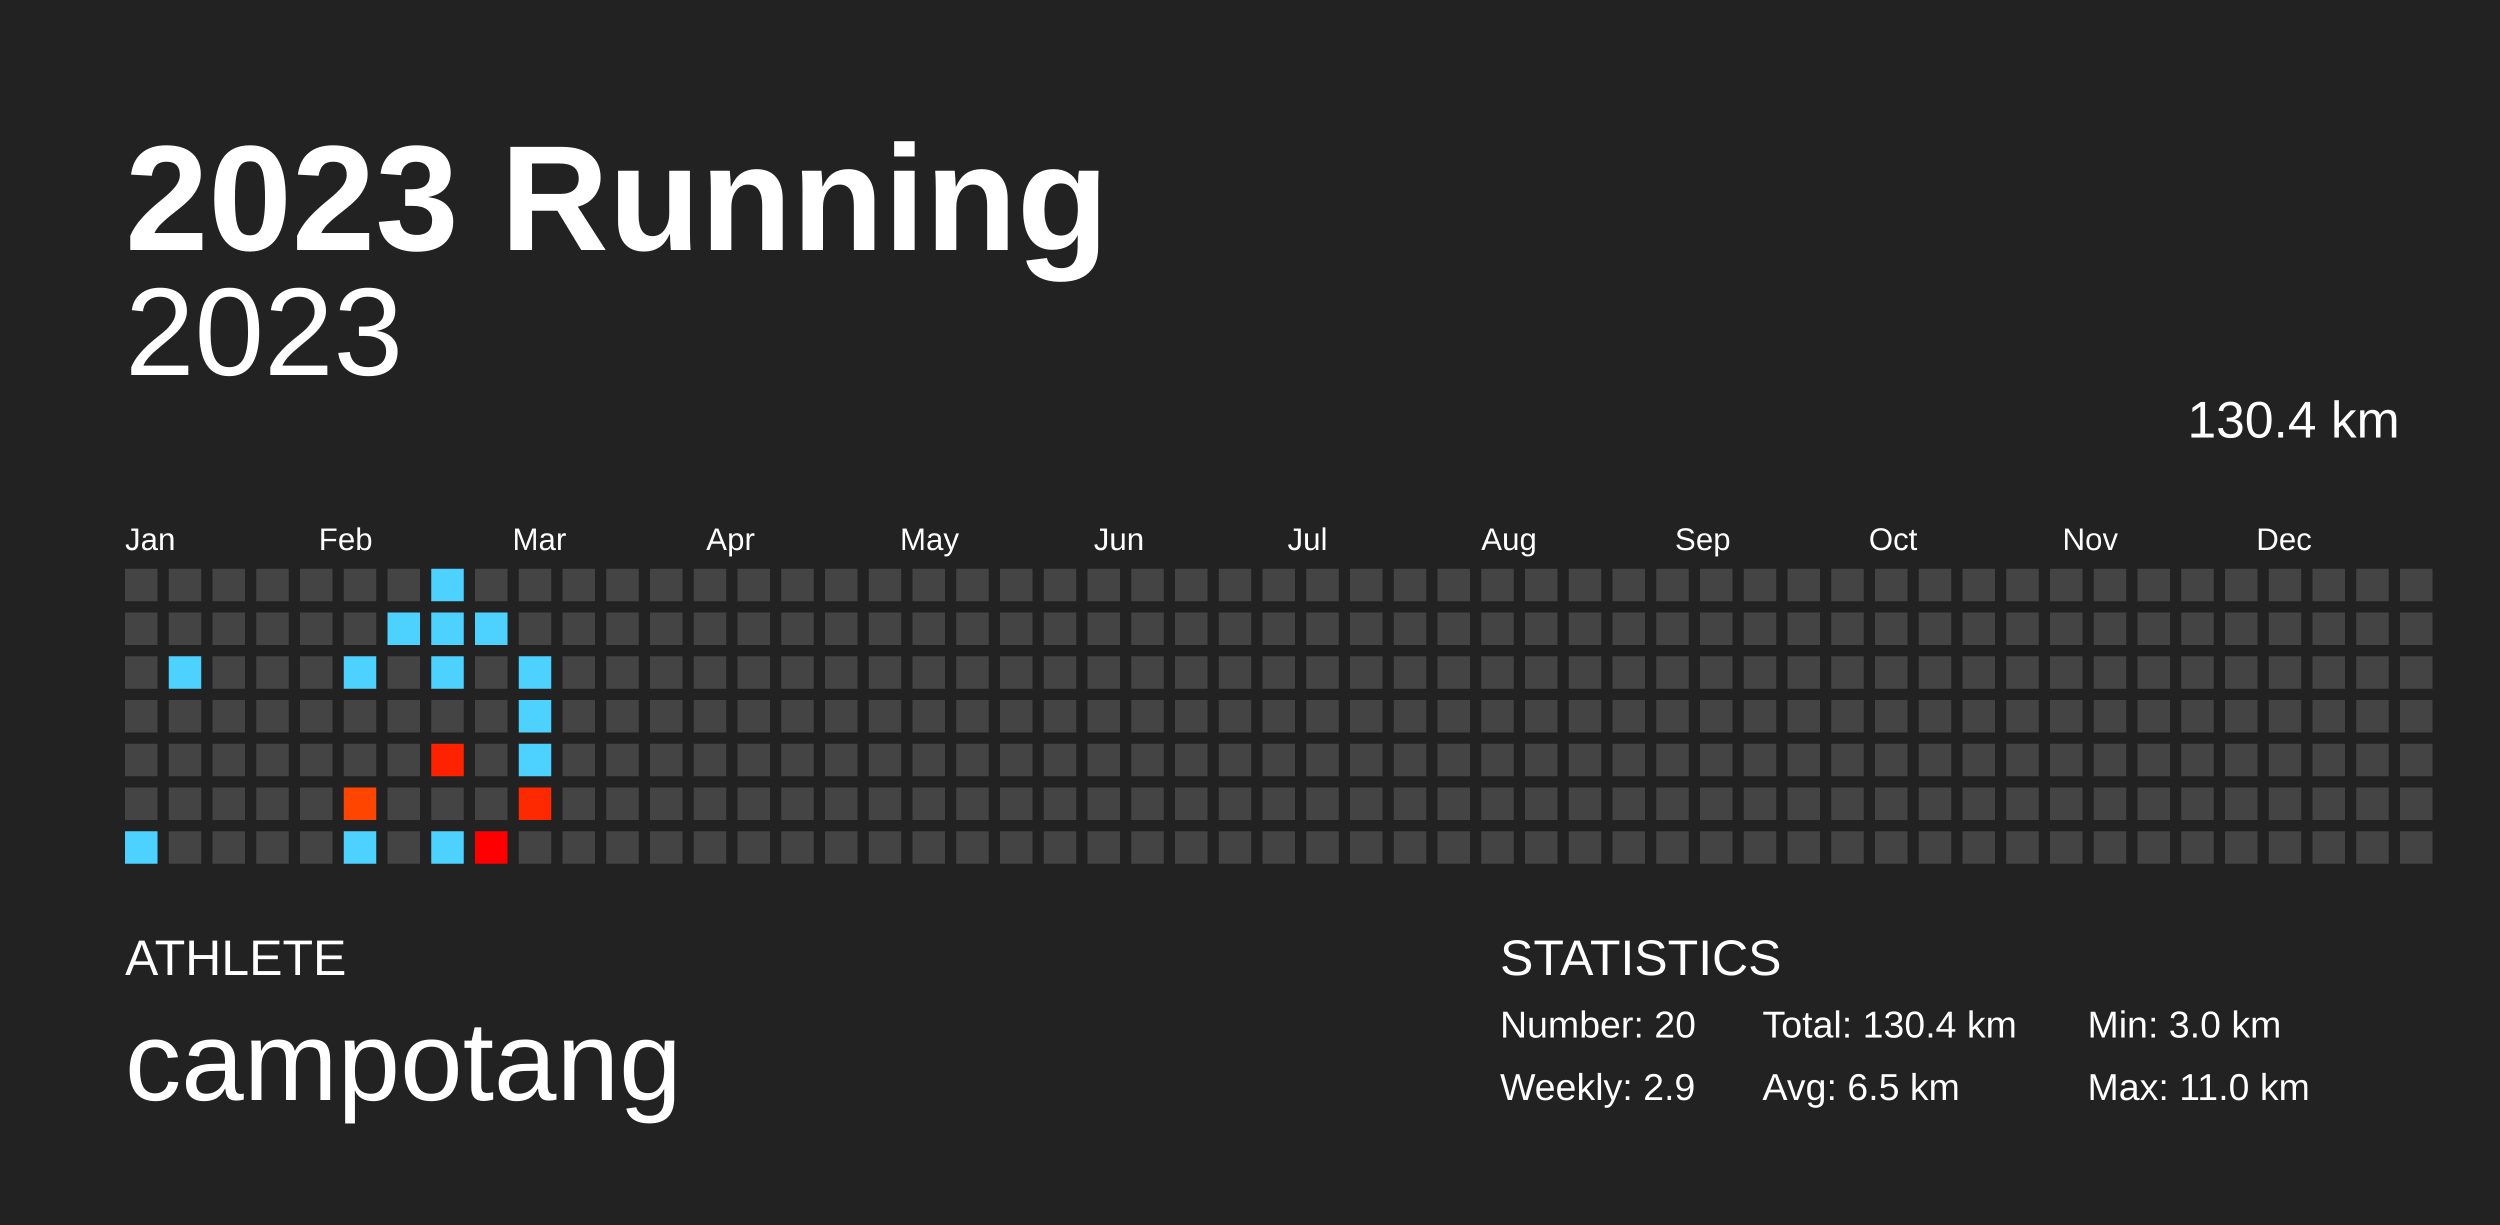
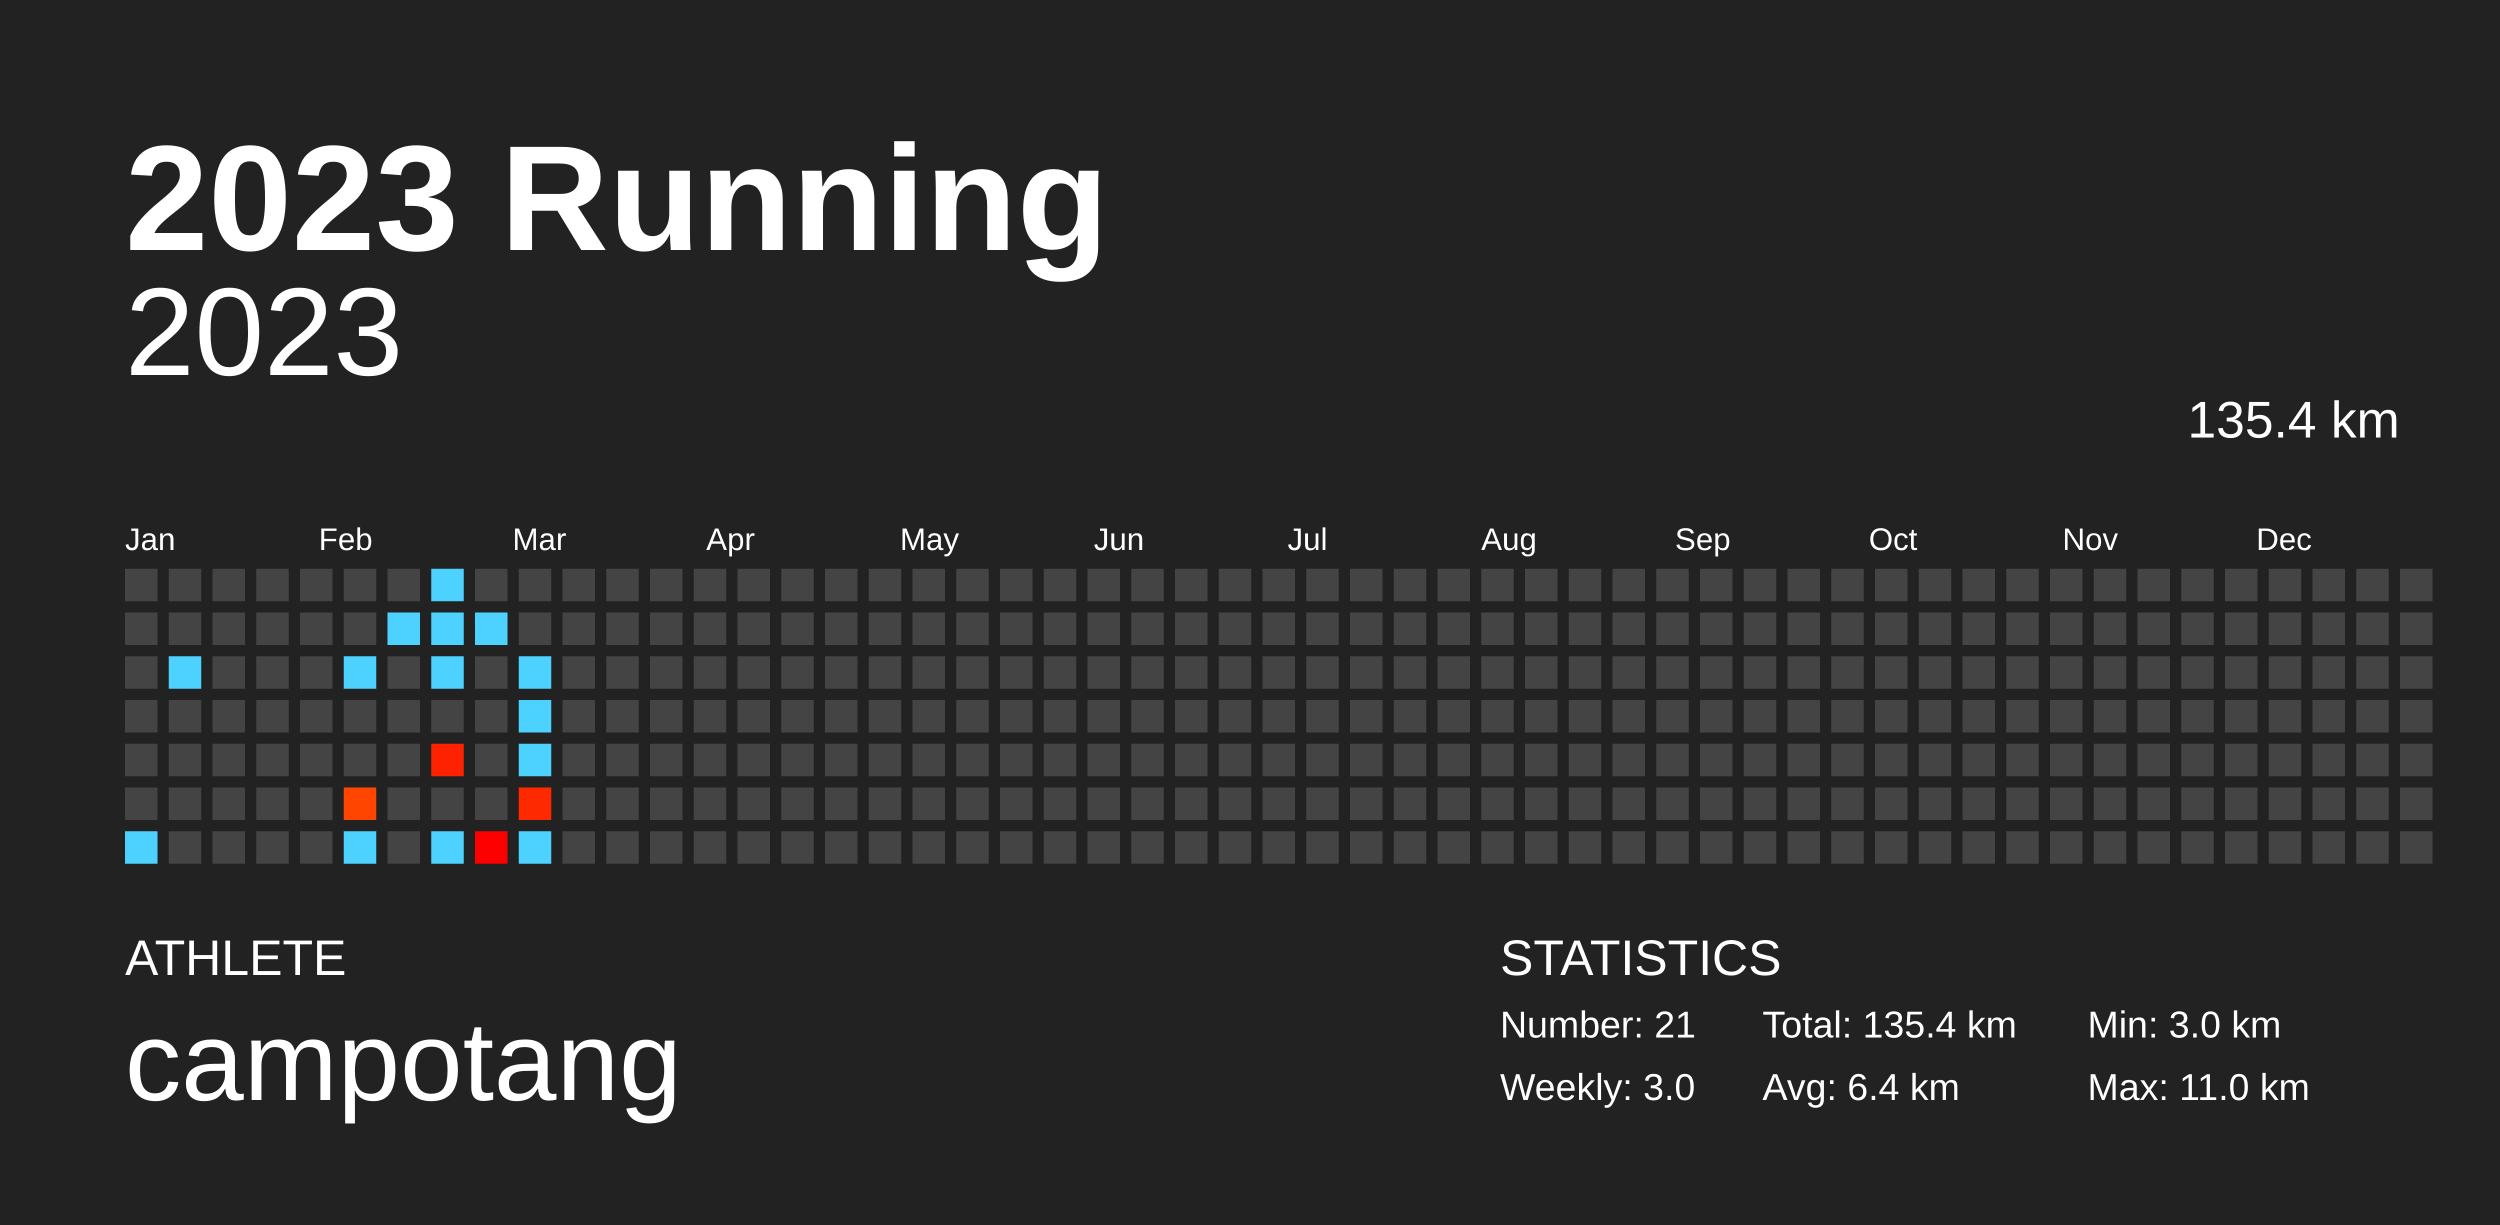
<svg xmlns="http://www.w3.org/2000/svg" baseProfile="full" height="98mm" version="1.1" viewBox="0,0,200,98" width="200mm">
  <defs />
  <rect fill="#222222" height="98" width="200" x="0" y="0" />
  <text fill="#FFFFFF" style="font-size:12px; font-family:Arial; font-weight:bold;" x="10" y="20">2023 Running</text>
  <text fill="#FFFFFF" style="font-size:4px; font-family:Arial" x="10" y="78">ATHLETE</text>
  <text fill="#FFFFFF" style="font-size:9px; font-family:Arial" x="10" y="88">campotang</text>
  <text fill="#FFFFFF" style="font-size:4px; font-family:Arial" x="120" y="78">STATISTICS</text>
-   <text fill="#FFFFFF" style="font-size:3px; font-family:Arial" x="120" y="83">Number: 20</text>
-   <text fill="#FFFFFF" style="font-size:3px; font-family:Arial" x="120" y="88">Weekly: 2.9</text>
-   <text fill="#FFFFFF" style="font-size:3px; font-family:Arial" x="141" y="83">Total: 130.4 km</text>
-   <text fill="#FFFFFF" style="font-size:3px; font-family:Arial" x="141" y="88">Avg: 6.5 km</text>
+   <text fill="#FFFFFF" style="font-size:3px; font-family:Arial" x="120" y="83">Number: 21</text>
+   <text fill="#FFFFFF" style="font-size:3px; font-family:Arial" x="120" y="88">Weekly: 3.0</text>
+   <text fill="#FFFFFF" style="font-size:3px; font-family:Arial" x="141" y="83">Total: 135.4 km</text>
+   <text fill="#FFFFFF" style="font-size:3px; font-family:Arial" x="141" y="88">Avg: 6.4 km</text>
  <text fill="#FFFFFF" style="font-size:3px; font-family:Arial" x="167" y="83">Min: 3.0 km</text>
  <text fill="#FFFFFF" style="font-size:3px; font-family:Arial" x="167" y="88">Max: 11.0 km</text>
  <text alignment-baseline="hanging" fill="#FFFFFF" style="font-size:10.0px; font-family:Arial;" x="10" y="30">2023</text>
-   <text alignment-baseline="hanging" fill="#FFFFFF" style="font-size:4.125px; font-family:Arial;" x="175" y="35">130.4 km</text>
+   <text alignment-baseline="hanging" fill="#FFFFFF" style="font-size:4.125px; font-family:Arial;" x="175" y="35">135.4 km</text>
  <text fill="#FFFFFF" style="font-size:2.5px; font-family:Arial" x="10.0" y="44">Jan</text>
  <text fill="#FFFFFF" style="font-size:2.5px; font-family:Arial" x="25.5" y="44">Feb</text>
  <text fill="#FFFFFF" style="font-size:2.5px; font-family:Arial" x="41.0" y="44">Mar</text>
  <text fill="#FFFFFF" style="font-size:2.5px; font-family:Arial" x="56.5" y="44">Apr</text>
  <text fill="#FFFFFF" style="font-size:2.5px; font-family:Arial" x="72.0" y="44">May</text>
  <text fill="#FFFFFF" style="font-size:2.5px; font-family:Arial" x="87.5" y="44">Jun</text>
  <text fill="#FFFFFF" style="font-size:2.5px; font-family:Arial" x="103.0" y="44">Jul</text>
  <text fill="#FFFFFF" style="font-size:2.5px; font-family:Arial" x="118.5" y="44">Aug</text>
  <text fill="#FFFFFF" style="font-size:2.5px; font-family:Arial" x="134.0" y="44">Sep</text>
  <text fill="#FFFFFF" style="font-size:2.5px; font-family:Arial" x="149.5" y="44">Oct</text>
  <text fill="#FFFFFF" style="font-size:2.5px; font-family:Arial" x="165.0" y="44">Nov</text>
  <text fill="#FFFFFF" style="font-size:2.5px; font-family:Arial" x="180.5" y="44">Dec</text>
  <rect fill="#444444" height="2.6" width="2.6" x="10.0" y="45.5" />
  <rect fill="#444444" height="2.6" width="2.6" x="10.0" y="49.0" />
  <rect fill="#444444" height="2.6" width="2.6" x="10.0" y="52.5" />
  <rect fill="#444444" height="2.6" width="2.6" x="10.0" y="56.0" />
  <rect fill="#444444" height="2.6" width="2.6" x="10.0" y="59.5" />
  <rect fill="#444444" height="2.6" width="2.6" x="10.0" y="63.0" />
  <rect fill="#4dd2ff" height="2.6" width="2.6" x="10.0" y="66.5" />
  <rect fill="#444444" height="2.6" width="2.6" x="13.5" y="45.5" />
  <rect fill="#444444" height="2.6" width="2.6" x="13.5" y="49.0" />
  <rect fill="#4dd2ff" height="2.6" width="2.6" x="13.5" y="52.5" />
  <rect fill="#444444" height="2.6" width="2.6" x="13.5" y="56.0" />
  <rect fill="#444444" height="2.6" width="2.6" x="13.5" y="59.5" />
  <rect fill="#444444" height="2.6" width="2.6" x="13.5" y="63.0" />
  <rect fill="#444444" height="2.6" width="2.6" x="13.5" y="66.5" />
  <rect fill="#444444" height="2.6" width="2.6" x="17.0" y="45.5" />
  <rect fill="#444444" height="2.6" width="2.6" x="17.0" y="49.0" />
  <rect fill="#444444" height="2.6" width="2.6" x="17.0" y="52.5" />
  <rect fill="#444444" height="2.6" width="2.6" x="17.0" y="56.0" />
  <rect fill="#444444" height="2.6" width="2.6" x="17.0" y="59.5" />
  <rect fill="#444444" height="2.6" width="2.6" x="17.0" y="63.0" />
  <rect fill="#444444" height="2.6" width="2.6" x="17.0" y="66.5" />
  <rect fill="#444444" height="2.6" width="2.6" x="20.5" y="45.5" />
  <rect fill="#444444" height="2.6" width="2.6" x="20.5" y="49.0" />
  <rect fill="#444444" height="2.6" width="2.6" x="20.5" y="52.5" />
  <rect fill="#444444" height="2.6" width="2.6" x="20.5" y="56.0" />
  <rect fill="#444444" height="2.6" width="2.6" x="20.5" y="59.5" />
  <rect fill="#444444" height="2.6" width="2.6" x="20.5" y="63.0" />
  <rect fill="#444444" height="2.6" width="2.6" x="20.5" y="66.5" />
  <rect fill="#444444" height="2.6" width="2.6" x="24.0" y="45.5" />
  <rect fill="#444444" height="2.6" width="2.6" x="24.0" y="49.0" />
  <rect fill="#444444" height="2.6" width="2.6" x="24.0" y="52.5" />
  <rect fill="#444444" height="2.6" width="2.6" x="24.0" y="56.0" />
  <rect fill="#444444" height="2.6" width="2.6" x="24.0" y="59.5" />
  <rect fill="#444444" height="2.6" width="2.6" x="24.0" y="63.0" />
  <rect fill="#444444" height="2.6" width="2.6" x="24.0" y="66.5" />
  <rect fill="#444444" height="2.6" width="2.6" x="27.5" y="45.5" />
  <rect fill="#444444" height="2.6" width="2.6" x="27.5" y="49.0" />
  <rect fill="#4dd2ff" height="2.6" width="2.6" x="27.5" y="52.5" />
  <rect fill="#444444" height="2.6" width="2.6" x="27.5" y="56.0" />
  <rect fill="#444444" height="2.6" width="2.6" x="27.5" y="59.5" />
  <rect fill="#ff4500" height="2.6" width="2.6" x="27.5" y="63.0" />
  <rect fill="#4dd2ff" height="2.6" width="2.6" x="27.5" y="66.5" />
  <rect fill="#444444" height="2.6" width="2.6" x="31.0" y="45.5" />
  <rect fill="#4dd2ff" height="2.6" width="2.6" x="31.0" y="49.0" />
  <rect fill="#444444" height="2.6" width="2.6" x="31.0" y="52.5" />
  <rect fill="#444444" height="2.6" width="2.6" x="31.0" y="56.0" />
  <rect fill="#444444" height="2.6" width="2.6" x="31.0" y="59.5" />
  <rect fill="#444444" height="2.6" width="2.6" x="31.0" y="63.0" />
  <rect fill="#444444" height="2.6" width="2.6" x="31.0" y="66.5" />
  <rect fill="#4dd2ff" height="2.6" width="2.6" x="34.5" y="45.5" />
  <rect fill="#4dd2ff" height="2.6" width="2.6" x="34.5" y="49.0" />
  <rect fill="#4dd2ff" height="2.6" width="2.6" x="34.5" y="52.5" />
  <rect fill="#444444" height="2.6" width="2.6" x="34.5" y="56.0" />
  <rect fill="#ff2200" height="2.6" width="2.6" x="34.5" y="59.5" />
  <rect fill="#444444" height="2.6" width="2.6" x="34.5" y="63.0" />
  <rect fill="#4dd2ff" height="2.6" width="2.6" x="34.5" y="66.5" />
  <rect fill="#444444" height="2.6" width="2.6" x="38.0" y="45.5" />
  <rect fill="#4dd2ff" height="2.6" width="2.6" x="38.0" y="49.0" />
  <rect fill="#444444" height="2.6" width="2.6" x="38.0" y="52.5" />
  <rect fill="#444444" height="2.6" width="2.6" x="38.0" y="56.0" />
  <rect fill="#444444" height="2.6" width="2.6" x="38.0" y="59.5" />
  <rect fill="#444444" height="2.6" width="2.6" x="38.0" y="63.0" />
  <rect fill="#ff0000" height="2.6" width="2.6" x="38.0" y="66.5" />
  <rect fill="#444444" height="2.6" width="2.6" x="41.5" y="45.5" />
  <rect fill="#444444" height="2.6" width="2.6" x="41.5" y="49.0" />
  <rect fill="#4dd2ff" height="2.6" width="2.6" x="41.5" y="52.5" />
  <rect fill="#4dd2ff" height="2.6" width="2.6" x="41.5" y="56.0" />
  <rect fill="#4dd2ff" height="2.6" width="2.6" x="41.5" y="59.5" />
  <rect fill="#ff2900" height="2.6" width="2.6" x="41.5" y="63.0" />
-   <rect fill="#444444" height="2.6" width="2.6" x="41.5" y="66.5" />
+   <rect fill="#4dd2ff" height="2.6" width="2.6" x="41.5" y="66.5" />
  <rect fill="#444444" height="2.6" width="2.6" x="45.0" y="45.5" />
  <rect fill="#444444" height="2.6" width="2.6" x="45.0" y="49.0" />
  <rect fill="#444444" height="2.6" width="2.6" x="45.0" y="52.5" />
  <rect fill="#444444" height="2.6" width="2.6" x="45.0" y="56.0" />
  <rect fill="#444444" height="2.6" width="2.6" x="45.0" y="59.5" />
  <rect fill="#444444" height="2.6" width="2.6" x="45.0" y="63.0" />
  <rect fill="#444444" height="2.6" width="2.6" x="45.0" y="66.5" />
  <rect fill="#444444" height="2.6" width="2.6" x="48.5" y="45.5" />
  <rect fill="#444444" height="2.6" width="2.6" x="48.5" y="49.0" />
  <rect fill="#444444" height="2.6" width="2.6" x="48.5" y="52.5" />
  <rect fill="#444444" height="2.6" width="2.6" x="48.5" y="56.0" />
  <rect fill="#444444" height="2.6" width="2.6" x="48.5" y="59.5" />
  <rect fill="#444444" height="2.6" width="2.6" x="48.5" y="63.0" />
  <rect fill="#444444" height="2.6" width="2.6" x="48.5" y="66.5" />
  <rect fill="#444444" height="2.6" width="2.6" x="52.0" y="45.5" />
  <rect fill="#444444" height="2.6" width="2.6" x="52.0" y="49.0" />
  <rect fill="#444444" height="2.6" width="2.6" x="52.0" y="52.5" />
  <rect fill="#444444" height="2.6" width="2.6" x="52.0" y="56.0" />
  <rect fill="#444444" height="2.6" width="2.6" x="52.0" y="59.5" />
  <rect fill="#444444" height="2.6" width="2.6" x="52.0" y="63.0" />
  <rect fill="#444444" height="2.6" width="2.6" x="52.0" y="66.5" />
  <rect fill="#444444" height="2.6" width="2.6" x="55.5" y="45.5" />
  <rect fill="#444444" height="2.6" width="2.6" x="55.5" y="49.0" />
  <rect fill="#444444" height="2.6" width="2.6" x="55.5" y="52.5" />
  <rect fill="#444444" height="2.6" width="2.6" x="55.5" y="56.0" />
  <rect fill="#444444" height="2.6" width="2.6" x="55.5" y="59.5" />
  <rect fill="#444444" height="2.6" width="2.6" x="55.5" y="63.0" />
  <rect fill="#444444" height="2.6" width="2.6" x="55.5" y="66.5" />
  <rect fill="#444444" height="2.6" width="2.6" x="59.0" y="45.5" />
  <rect fill="#444444" height="2.6" width="2.6" x="59.0" y="49.0" />
  <rect fill="#444444" height="2.6" width="2.6" x="59.0" y="52.5" />
  <rect fill="#444444" height="2.6" width="2.6" x="59.0" y="56.0" />
  <rect fill="#444444" height="2.6" width="2.6" x="59.0" y="59.5" />
  <rect fill="#444444" height="2.6" width="2.6" x="59.0" y="63.0" />
  <rect fill="#444444" height="2.6" width="2.6" x="59.0" y="66.5" />
  <rect fill="#444444" height="2.6" width="2.6" x="62.5" y="45.5" />
  <rect fill="#444444" height="2.6" width="2.6" x="62.5" y="49.0" />
  <rect fill="#444444" height="2.6" width="2.6" x="62.5" y="52.5" />
  <rect fill="#444444" height="2.6" width="2.6" x="62.5" y="56.0" />
  <rect fill="#444444" height="2.6" width="2.6" x="62.5" y="59.5" />
  <rect fill="#444444" height="2.6" width="2.6" x="62.5" y="63.0" />
  <rect fill="#444444" height="2.6" width="2.6" x="62.5" y="66.5" />
  <rect fill="#444444" height="2.6" width="2.6" x="66.0" y="45.5" />
  <rect fill="#444444" height="2.6" width="2.6" x="66.0" y="49.0" />
  <rect fill="#444444" height="2.6" width="2.6" x="66.0" y="52.5" />
  <rect fill="#444444" height="2.6" width="2.6" x="66.0" y="56.0" />
  <rect fill="#444444" height="2.6" width="2.6" x="66.0" y="59.5" />
  <rect fill="#444444" height="2.6" width="2.6" x="66.0" y="63.0" />
  <rect fill="#444444" height="2.6" width="2.6" x="66.0" y="66.5" />
  <rect fill="#444444" height="2.6" width="2.6" x="69.5" y="45.5" />
  <rect fill="#444444" height="2.6" width="2.6" x="69.5" y="49.0" />
  <rect fill="#444444" height="2.6" width="2.6" x="69.5" y="52.5" />
  <rect fill="#444444" height="2.6" width="2.6" x="69.5" y="56.0" />
  <rect fill="#444444" height="2.6" width="2.6" x="69.5" y="59.5" />
  <rect fill="#444444" height="2.6" width="2.6" x="69.5" y="63.0" />
  <rect fill="#444444" height="2.6" width="2.6" x="69.5" y="66.5" />
  <rect fill="#444444" height="2.6" width="2.6" x="73.0" y="45.5" />
  <rect fill="#444444" height="2.6" width="2.6" x="73.0" y="49.0" />
  <rect fill="#444444" height="2.6" width="2.6" x="73.0" y="52.5" />
  <rect fill="#444444" height="2.6" width="2.6" x="73.0" y="56.0" />
  <rect fill="#444444" height="2.6" width="2.6" x="73.0" y="59.5" />
  <rect fill="#444444" height="2.6" width="2.6" x="73.0" y="63.0" />
  <rect fill="#444444" height="2.6" width="2.6" x="73.0" y="66.5" />
  <rect fill="#444444" height="2.6" width="2.6" x="76.5" y="45.5" />
  <rect fill="#444444" height="2.6" width="2.6" x="76.5" y="49.0" />
  <rect fill="#444444" height="2.6" width="2.6" x="76.5" y="52.5" />
  <rect fill="#444444" height="2.6" width="2.6" x="76.5" y="56.0" />
  <rect fill="#444444" height="2.6" width="2.6" x="76.5" y="59.5" />
  <rect fill="#444444" height="2.6" width="2.6" x="76.5" y="63.0" />
  <rect fill="#444444" height="2.6" width="2.6" x="76.5" y="66.5" />
  <rect fill="#444444" height="2.6" width="2.6" x="80.0" y="45.5" />
  <rect fill="#444444" height="2.6" width="2.6" x="80.0" y="49.0" />
  <rect fill="#444444" height="2.6" width="2.6" x="80.0" y="52.5" />
  <rect fill="#444444" height="2.6" width="2.6" x="80.0" y="56.0" />
  <rect fill="#444444" height="2.6" width="2.6" x="80.0" y="59.5" />
  <rect fill="#444444" height="2.6" width="2.6" x="80.0" y="63.0" />
  <rect fill="#444444" height="2.6" width="2.6" x="80.0" y="66.5" />
  <rect fill="#444444" height="2.6" width="2.6" x="83.5" y="45.5" />
  <rect fill="#444444" height="2.6" width="2.6" x="83.5" y="49.0" />
  <rect fill="#444444" height="2.6" width="2.6" x="83.5" y="52.5" />
  <rect fill="#444444" height="2.6" width="2.6" x="83.5" y="56.0" />
  <rect fill="#444444" height="2.6" width="2.6" x="83.5" y="59.5" />
  <rect fill="#444444" height="2.6" width="2.6" x="83.5" y="63.0" />
  <rect fill="#444444" height="2.6" width="2.6" x="83.5" y="66.5" />
  <rect fill="#444444" height="2.6" width="2.6" x="87.0" y="45.5" />
  <rect fill="#444444" height="2.6" width="2.6" x="87.0" y="49.0" />
  <rect fill="#444444" height="2.6" width="2.6" x="87.0" y="52.5" />
  <rect fill="#444444" height="2.6" width="2.6" x="87.0" y="56.0" />
  <rect fill="#444444" height="2.6" width="2.6" x="87.0" y="59.5" />
  <rect fill="#444444" height="2.6" width="2.6" x="87.0" y="63.0" />
  <rect fill="#444444" height="2.6" width="2.6" x="87.0" y="66.5" />
  <rect fill="#444444" height="2.6" width="2.6" x="90.5" y="45.5" />
  <rect fill="#444444" height="2.6" width="2.6" x="90.5" y="49.0" />
  <rect fill="#444444" height="2.6" width="2.6" x="90.5" y="52.5" />
  <rect fill="#444444" height="2.6" width="2.6" x="90.5" y="56.0" />
  <rect fill="#444444" height="2.6" width="2.6" x="90.5" y="59.5" />
  <rect fill="#444444" height="2.6" width="2.6" x="90.5" y="63.0" />
  <rect fill="#444444" height="2.6" width="2.6" x="90.5" y="66.5" />
  <rect fill="#444444" height="2.6" width="2.6" x="94.0" y="45.5" />
  <rect fill="#444444" height="2.6" width="2.6" x="94.0" y="49.0" />
  <rect fill="#444444" height="2.6" width="2.6" x="94.0" y="52.5" />
  <rect fill="#444444" height="2.6" width="2.6" x="94.0" y="56.0" />
  <rect fill="#444444" height="2.6" width="2.6" x="94.0" y="59.5" />
  <rect fill="#444444" height="2.6" width="2.6" x="94.0" y="63.0" />
  <rect fill="#444444" height="2.6" width="2.6" x="94.0" y="66.5" />
  <rect fill="#444444" height="2.6" width="2.6" x="97.5" y="45.5" />
  <rect fill="#444444" height="2.6" width="2.6" x="97.5" y="49.0" />
  <rect fill="#444444" height="2.6" width="2.6" x="97.5" y="52.5" />
  <rect fill="#444444" height="2.6" width="2.6" x="97.5" y="56.0" />
  <rect fill="#444444" height="2.6" width="2.6" x="97.5" y="59.5" />
  <rect fill="#444444" height="2.6" width="2.6" x="97.5" y="63.0" />
  <rect fill="#444444" height="2.6" width="2.6" x="97.5" y="66.5" />
  <rect fill="#444444" height="2.6" width="2.6" x="101.0" y="45.5" />
  <rect fill="#444444" height="2.6" width="2.6" x="101.0" y="49.0" />
  <rect fill="#444444" height="2.6" width="2.6" x="101.0" y="52.5" />
  <rect fill="#444444" height="2.6" width="2.6" x="101.0" y="56.0" />
  <rect fill="#444444" height="2.6" width="2.6" x="101.0" y="59.5" />
  <rect fill="#444444" height="2.6" width="2.6" x="101.0" y="63.0" />
  <rect fill="#444444" height="2.6" width="2.6" x="101.0" y="66.5" />
  <rect fill="#444444" height="2.6" width="2.6" x="104.5" y="45.5" />
  <rect fill="#444444" height="2.6" width="2.6" x="104.5" y="49.0" />
  <rect fill="#444444" height="2.6" width="2.6" x="104.5" y="52.5" />
  <rect fill="#444444" height="2.6" width="2.6" x="104.5" y="56.0" />
  <rect fill="#444444" height="2.6" width="2.6" x="104.5" y="59.5" />
  <rect fill="#444444" height="2.6" width="2.6" x="104.5" y="63.0" />
  <rect fill="#444444" height="2.6" width="2.6" x="104.5" y="66.5" />
  <rect fill="#444444" height="2.6" width="2.6" x="108.0" y="45.5" />
  <rect fill="#444444" height="2.6" width="2.6" x="108.0" y="49.0" />
  <rect fill="#444444" height="2.6" width="2.6" x="108.0" y="52.5" />
  <rect fill="#444444" height="2.6" width="2.6" x="108.0" y="56.0" />
  <rect fill="#444444" height="2.6" width="2.6" x="108.0" y="59.5" />
  <rect fill="#444444" height="2.6" width="2.6" x="108.0" y="63.0" />
  <rect fill="#444444" height="2.6" width="2.6" x="108.0" y="66.5" />
  <rect fill="#444444" height="2.6" width="2.6" x="111.5" y="45.5" />
  <rect fill="#444444" height="2.6" width="2.6" x="111.5" y="49.0" />
  <rect fill="#444444" height="2.6" width="2.6" x="111.5" y="52.5" />
  <rect fill="#444444" height="2.6" width="2.6" x="111.5" y="56.0" />
  <rect fill="#444444" height="2.6" width="2.6" x="111.5" y="59.5" />
  <rect fill="#444444" height="2.6" width="2.6" x="111.5" y="63.0" />
  <rect fill="#444444" height="2.6" width="2.6" x="111.5" y="66.5" />
  <rect fill="#444444" height="2.6" width="2.6" x="115.0" y="45.5" />
  <rect fill="#444444" height="2.6" width="2.6" x="115.0" y="49.0" />
  <rect fill="#444444" height="2.6" width="2.6" x="115.0" y="52.5" />
  <rect fill="#444444" height="2.6" width="2.6" x="115.0" y="56.0" />
  <rect fill="#444444" height="2.6" width="2.6" x="115.0" y="59.5" />
  <rect fill="#444444" height="2.6" width="2.6" x="115.0" y="63.0" />
  <rect fill="#444444" height="2.6" width="2.6" x="115.0" y="66.5" />
  <rect fill="#444444" height="2.6" width="2.6" x="118.5" y="45.5" />
  <rect fill="#444444" height="2.6" width="2.6" x="118.5" y="49.0" />
  <rect fill="#444444" height="2.6" width="2.6" x="118.5" y="52.5" />
  <rect fill="#444444" height="2.6" width="2.6" x="118.5" y="56.0" />
  <rect fill="#444444" height="2.6" width="2.6" x="118.5" y="59.5" />
  <rect fill="#444444" height="2.6" width="2.6" x="118.5" y="63.0" />
  <rect fill="#444444" height="2.6" width="2.6" x="118.5" y="66.5" />
  <rect fill="#444444" height="2.6" width="2.6" x="122.0" y="45.5" />
  <rect fill="#444444" height="2.6" width="2.6" x="122.0" y="49.0" />
  <rect fill="#444444" height="2.6" width="2.6" x="122.0" y="52.5" />
  <rect fill="#444444" height="2.6" width="2.6" x="122.0" y="56.0" />
  <rect fill="#444444" height="2.6" width="2.6" x="122.0" y="59.5" />
  <rect fill="#444444" height="2.6" width="2.6" x="122.0" y="63.0" />
  <rect fill="#444444" height="2.6" width="2.6" x="122.0" y="66.5" />
  <rect fill="#444444" height="2.6" width="2.6" x="125.5" y="45.5" />
  <rect fill="#444444" height="2.6" width="2.6" x="125.5" y="49.0" />
  <rect fill="#444444" height="2.6" width="2.6" x="125.5" y="52.5" />
  <rect fill="#444444" height="2.6" width="2.6" x="125.5" y="56.0" />
  <rect fill="#444444" height="2.6" width="2.6" x="125.5" y="59.5" />
  <rect fill="#444444" height="2.6" width="2.6" x="125.5" y="63.0" />
  <rect fill="#444444" height="2.6" width="2.6" x="125.5" y="66.5" />
  <rect fill="#444444" height="2.6" width="2.6" x="129.0" y="45.5" />
  <rect fill="#444444" height="2.6" width="2.6" x="129.0" y="49.0" />
  <rect fill="#444444" height="2.6" width="2.6" x="129.0" y="52.5" />
  <rect fill="#444444" height="2.6" width="2.6" x="129.0" y="56.0" />
  <rect fill="#444444" height="2.6" width="2.6" x="129.0" y="59.5" />
  <rect fill="#444444" height="2.6" width="2.6" x="129.0" y="63.0" />
  <rect fill="#444444" height="2.6" width="2.6" x="129.0" y="66.5" />
  <rect fill="#444444" height="2.6" width="2.6" x="132.5" y="45.5" />
  <rect fill="#444444" height="2.6" width="2.6" x="132.5" y="49.0" />
  <rect fill="#444444" height="2.6" width="2.6" x="132.5" y="52.5" />
  <rect fill="#444444" height="2.6" width="2.6" x="132.5" y="56.0" />
  <rect fill="#444444" height="2.6" width="2.6" x="132.5" y="59.5" />
  <rect fill="#444444" height="2.6" width="2.6" x="132.5" y="63.0" />
  <rect fill="#444444" height="2.6" width="2.6" x="132.5" y="66.5" />
  <rect fill="#444444" height="2.6" width="2.6" x="136.0" y="45.5" />
  <rect fill="#444444" height="2.6" width="2.6" x="136.0" y="49.0" />
  <rect fill="#444444" height="2.6" width="2.6" x="136.0" y="52.5" />
  <rect fill="#444444" height="2.6" width="2.6" x="136.0" y="56.0" />
  <rect fill="#444444" height="2.6" width="2.6" x="136.0" y="59.5" />
  <rect fill="#444444" height="2.6" width="2.6" x="136.0" y="63.0" />
  <rect fill="#444444" height="2.6" width="2.6" x="136.0" y="66.5" />
  <rect fill="#444444" height="2.6" width="2.6" x="139.5" y="45.5" />
  <rect fill="#444444" height="2.6" width="2.6" x="139.5" y="49.0" />
  <rect fill="#444444" height="2.6" width="2.6" x="139.5" y="52.5" />
  <rect fill="#444444" height="2.6" width="2.6" x="139.5" y="56.0" />
  <rect fill="#444444" height="2.6" width="2.6" x="139.5" y="59.5" />
  <rect fill="#444444" height="2.6" width="2.6" x="139.5" y="63.0" />
  <rect fill="#444444" height="2.6" width="2.6" x="139.5" y="66.5" />
  <rect fill="#444444" height="2.6" width="2.6" x="143.0" y="45.5" />
  <rect fill="#444444" height="2.6" width="2.6" x="143.0" y="49.0" />
  <rect fill="#444444" height="2.6" width="2.6" x="143.0" y="52.5" />
  <rect fill="#444444" height="2.6" width="2.6" x="143.0" y="56.0" />
  <rect fill="#444444" height="2.6" width="2.6" x="143.0" y="59.5" />
  <rect fill="#444444" height="2.6" width="2.6" x="143.0" y="63.0" />
  <rect fill="#444444" height="2.6" width="2.6" x="143.0" y="66.5" />
  <rect fill="#444444" height="2.6" width="2.6" x="146.5" y="45.5" />
  <rect fill="#444444" height="2.6" width="2.6" x="146.5" y="49.0" />
  <rect fill="#444444" height="2.6" width="2.6" x="146.5" y="52.5" />
  <rect fill="#444444" height="2.6" width="2.6" x="146.5" y="56.0" />
  <rect fill="#444444" height="2.6" width="2.6" x="146.5" y="59.5" />
  <rect fill="#444444" height="2.6" width="2.6" x="146.5" y="63.0" />
  <rect fill="#444444" height="2.6" width="2.6" x="146.5" y="66.5" />
  <rect fill="#444444" height="2.6" width="2.6" x="150.0" y="45.5" />
  <rect fill="#444444" height="2.6" width="2.6" x="150.0" y="49.0" />
  <rect fill="#444444" height="2.6" width="2.6" x="150.0" y="52.5" />
  <rect fill="#444444" height="2.6" width="2.6" x="150.0" y="56.0" />
  <rect fill="#444444" height="2.6" width="2.6" x="150.0" y="59.5" />
  <rect fill="#444444" height="2.6" width="2.6" x="150.0" y="63.0" />
  <rect fill="#444444" height="2.6" width="2.6" x="150.0" y="66.5" />
  <rect fill="#444444" height="2.6" width="2.6" x="153.5" y="45.5" />
  <rect fill="#444444" height="2.6" width="2.6" x="153.5" y="49.0" />
  <rect fill="#444444" height="2.6" width="2.6" x="153.5" y="52.5" />
  <rect fill="#444444" height="2.6" width="2.6" x="153.5" y="56.0" />
  <rect fill="#444444" height="2.6" width="2.6" x="153.5" y="59.5" />
  <rect fill="#444444" height="2.6" width="2.6" x="153.5" y="63.0" />
  <rect fill="#444444" height="2.6" width="2.6" x="153.5" y="66.5" />
  <rect fill="#444444" height="2.6" width="2.6" x="157.0" y="45.5" />
  <rect fill="#444444" height="2.6" width="2.6" x="157.0" y="49.0" />
  <rect fill="#444444" height="2.6" width="2.6" x="157.0" y="52.5" />
  <rect fill="#444444" height="2.6" width="2.6" x="157.0" y="56.0" />
  <rect fill="#444444" height="2.6" width="2.6" x="157.0" y="59.5" />
  <rect fill="#444444" height="2.6" width="2.6" x="157.0" y="63.0" />
  <rect fill="#444444" height="2.6" width="2.6" x="157.0" y="66.5" />
  <rect fill="#444444" height="2.6" width="2.6" x="160.5" y="45.5" />
  <rect fill="#444444" height="2.6" width="2.6" x="160.5" y="49.0" />
  <rect fill="#444444" height="2.6" width="2.6" x="160.5" y="52.5" />
  <rect fill="#444444" height="2.6" width="2.6" x="160.5" y="56.0" />
  <rect fill="#444444" height="2.6" width="2.6" x="160.5" y="59.5" />
  <rect fill="#444444" height="2.6" width="2.6" x="160.5" y="63.0" />
  <rect fill="#444444" height="2.6" width="2.6" x="160.5" y="66.5" />
  <rect fill="#444444" height="2.6" width="2.6" x="164.0" y="45.5" />
  <rect fill="#444444" height="2.6" width="2.6" x="164.0" y="49.0" />
  <rect fill="#444444" height="2.6" width="2.6" x="164.0" y="52.5" />
  <rect fill="#444444" height="2.6" width="2.6" x="164.0" y="56.0" />
  <rect fill="#444444" height="2.6" width="2.6" x="164.0" y="59.5" />
  <rect fill="#444444" height="2.6" width="2.6" x="164.0" y="63.0" />
  <rect fill="#444444" height="2.6" width="2.6" x="164.0" y="66.5" />
  <rect fill="#444444" height="2.6" width="2.6" x="167.5" y="45.5" />
  <rect fill="#444444" height="2.6" width="2.6" x="167.5" y="49.0" />
  <rect fill="#444444" height="2.6" width="2.6" x="167.5" y="52.5" />
  <rect fill="#444444" height="2.6" width="2.6" x="167.5" y="56.0" />
  <rect fill="#444444" height="2.6" width="2.6" x="167.5" y="59.5" />
  <rect fill="#444444" height="2.6" width="2.6" x="167.5" y="63.0" />
  <rect fill="#444444" height="2.6" width="2.6" x="167.5" y="66.5" />
  <rect fill="#444444" height="2.6" width="2.6" x="171.0" y="45.5" />
  <rect fill="#444444" height="2.6" width="2.6" x="171.0" y="49.0" />
  <rect fill="#444444" height="2.6" width="2.6" x="171.0" y="52.5" />
  <rect fill="#444444" height="2.6" width="2.6" x="171.0" y="56.0" />
  <rect fill="#444444" height="2.6" width="2.6" x="171.0" y="59.5" />
  <rect fill="#444444" height="2.6" width="2.6" x="171.0" y="63.0" />
  <rect fill="#444444" height="2.6" width="2.6" x="171.0" y="66.5" />
  <rect fill="#444444" height="2.6" width="2.6" x="174.5" y="45.5" />
  <rect fill="#444444" height="2.6" width="2.6" x="174.5" y="49.0" />
  <rect fill="#444444" height="2.6" width="2.6" x="174.5" y="52.5" />
  <rect fill="#444444" height="2.6" width="2.6" x="174.5" y="56.0" />
  <rect fill="#444444" height="2.6" width="2.6" x="174.5" y="59.5" />
  <rect fill="#444444" height="2.6" width="2.6" x="174.5" y="63.0" />
  <rect fill="#444444" height="2.6" width="2.6" x="174.5" y="66.5" />
  <rect fill="#444444" height="2.6" width="2.6" x="178.0" y="45.5" />
  <rect fill="#444444" height="2.6" width="2.6" x="178.0" y="49.0" />
  <rect fill="#444444" height="2.6" width="2.6" x="178.0" y="52.5" />
  <rect fill="#444444" height="2.6" width="2.6" x="178.0" y="56.0" />
  <rect fill="#444444" height="2.6" width="2.6" x="178.0" y="59.5" />
  <rect fill="#444444" height="2.6" width="2.6" x="178.0" y="63.0" />
  <rect fill="#444444" height="2.6" width="2.6" x="178.0" y="66.5" />
  <rect fill="#444444" height="2.6" width="2.6" x="181.5" y="45.5" />
  <rect fill="#444444" height="2.6" width="2.6" x="181.5" y="49.0" />
  <rect fill="#444444" height="2.6" width="2.6" x="181.5" y="52.5" />
  <rect fill="#444444" height="2.6" width="2.6" x="181.5" y="56.0" />
  <rect fill="#444444" height="2.6" width="2.6" x="181.5" y="59.5" />
  <rect fill="#444444" height="2.6" width="2.6" x="181.5" y="63.0" />
  <rect fill="#444444" height="2.6" width="2.6" x="181.5" y="66.5" />
  <rect fill="#444444" height="2.6" width="2.6" x="185.0" y="45.5" />
  <rect fill="#444444" height="2.6" width="2.6" x="185.0" y="49.0" />
  <rect fill="#444444" height="2.6" width="2.6" x="185.0" y="52.5" />
  <rect fill="#444444" height="2.6" width="2.6" x="185.0" y="56.0" />
  <rect fill="#444444" height="2.6" width="2.6" x="185.0" y="59.5" />
  <rect fill="#444444" height="2.6" width="2.6" x="185.0" y="63.0" />
  <rect fill="#444444" height="2.6" width="2.6" x="185.0" y="66.5" />
  <rect fill="#444444" height="2.6" width="2.6" x="188.5" y="45.5" />
  <rect fill="#444444" height="2.6" width="2.6" x="188.5" y="49.0" />
  <rect fill="#444444" height="2.6" width="2.6" x="188.5" y="52.5" />
  <rect fill="#444444" height="2.6" width="2.6" x="188.5" y="56.0" />
  <rect fill="#444444" height="2.6" width="2.6" x="188.5" y="59.5" />
  <rect fill="#444444" height="2.6" width="2.6" x="188.5" y="63.0" />
  <rect fill="#444444" height="2.6" width="2.6" x="188.5" y="66.5" />
  <rect fill="#444444" height="2.6" width="2.6" x="192.0" y="45.5" />
  <rect fill="#444444" height="2.6" width="2.6" x="192.0" y="49.0" />
  <rect fill="#444444" height="2.6" width="2.6" x="192.0" y="52.5" />
  <rect fill="#444444" height="2.6" width="2.6" x="192.0" y="56.0" />
  <rect fill="#444444" height="2.6" width="2.6" x="192.0" y="59.5" />
  <rect fill="#444444" height="2.6" width="2.6" x="192.0" y="63.0" />
  <rect fill="#444444" height="2.6" width="2.6" x="192.0" y="66.5" />
</svg>
